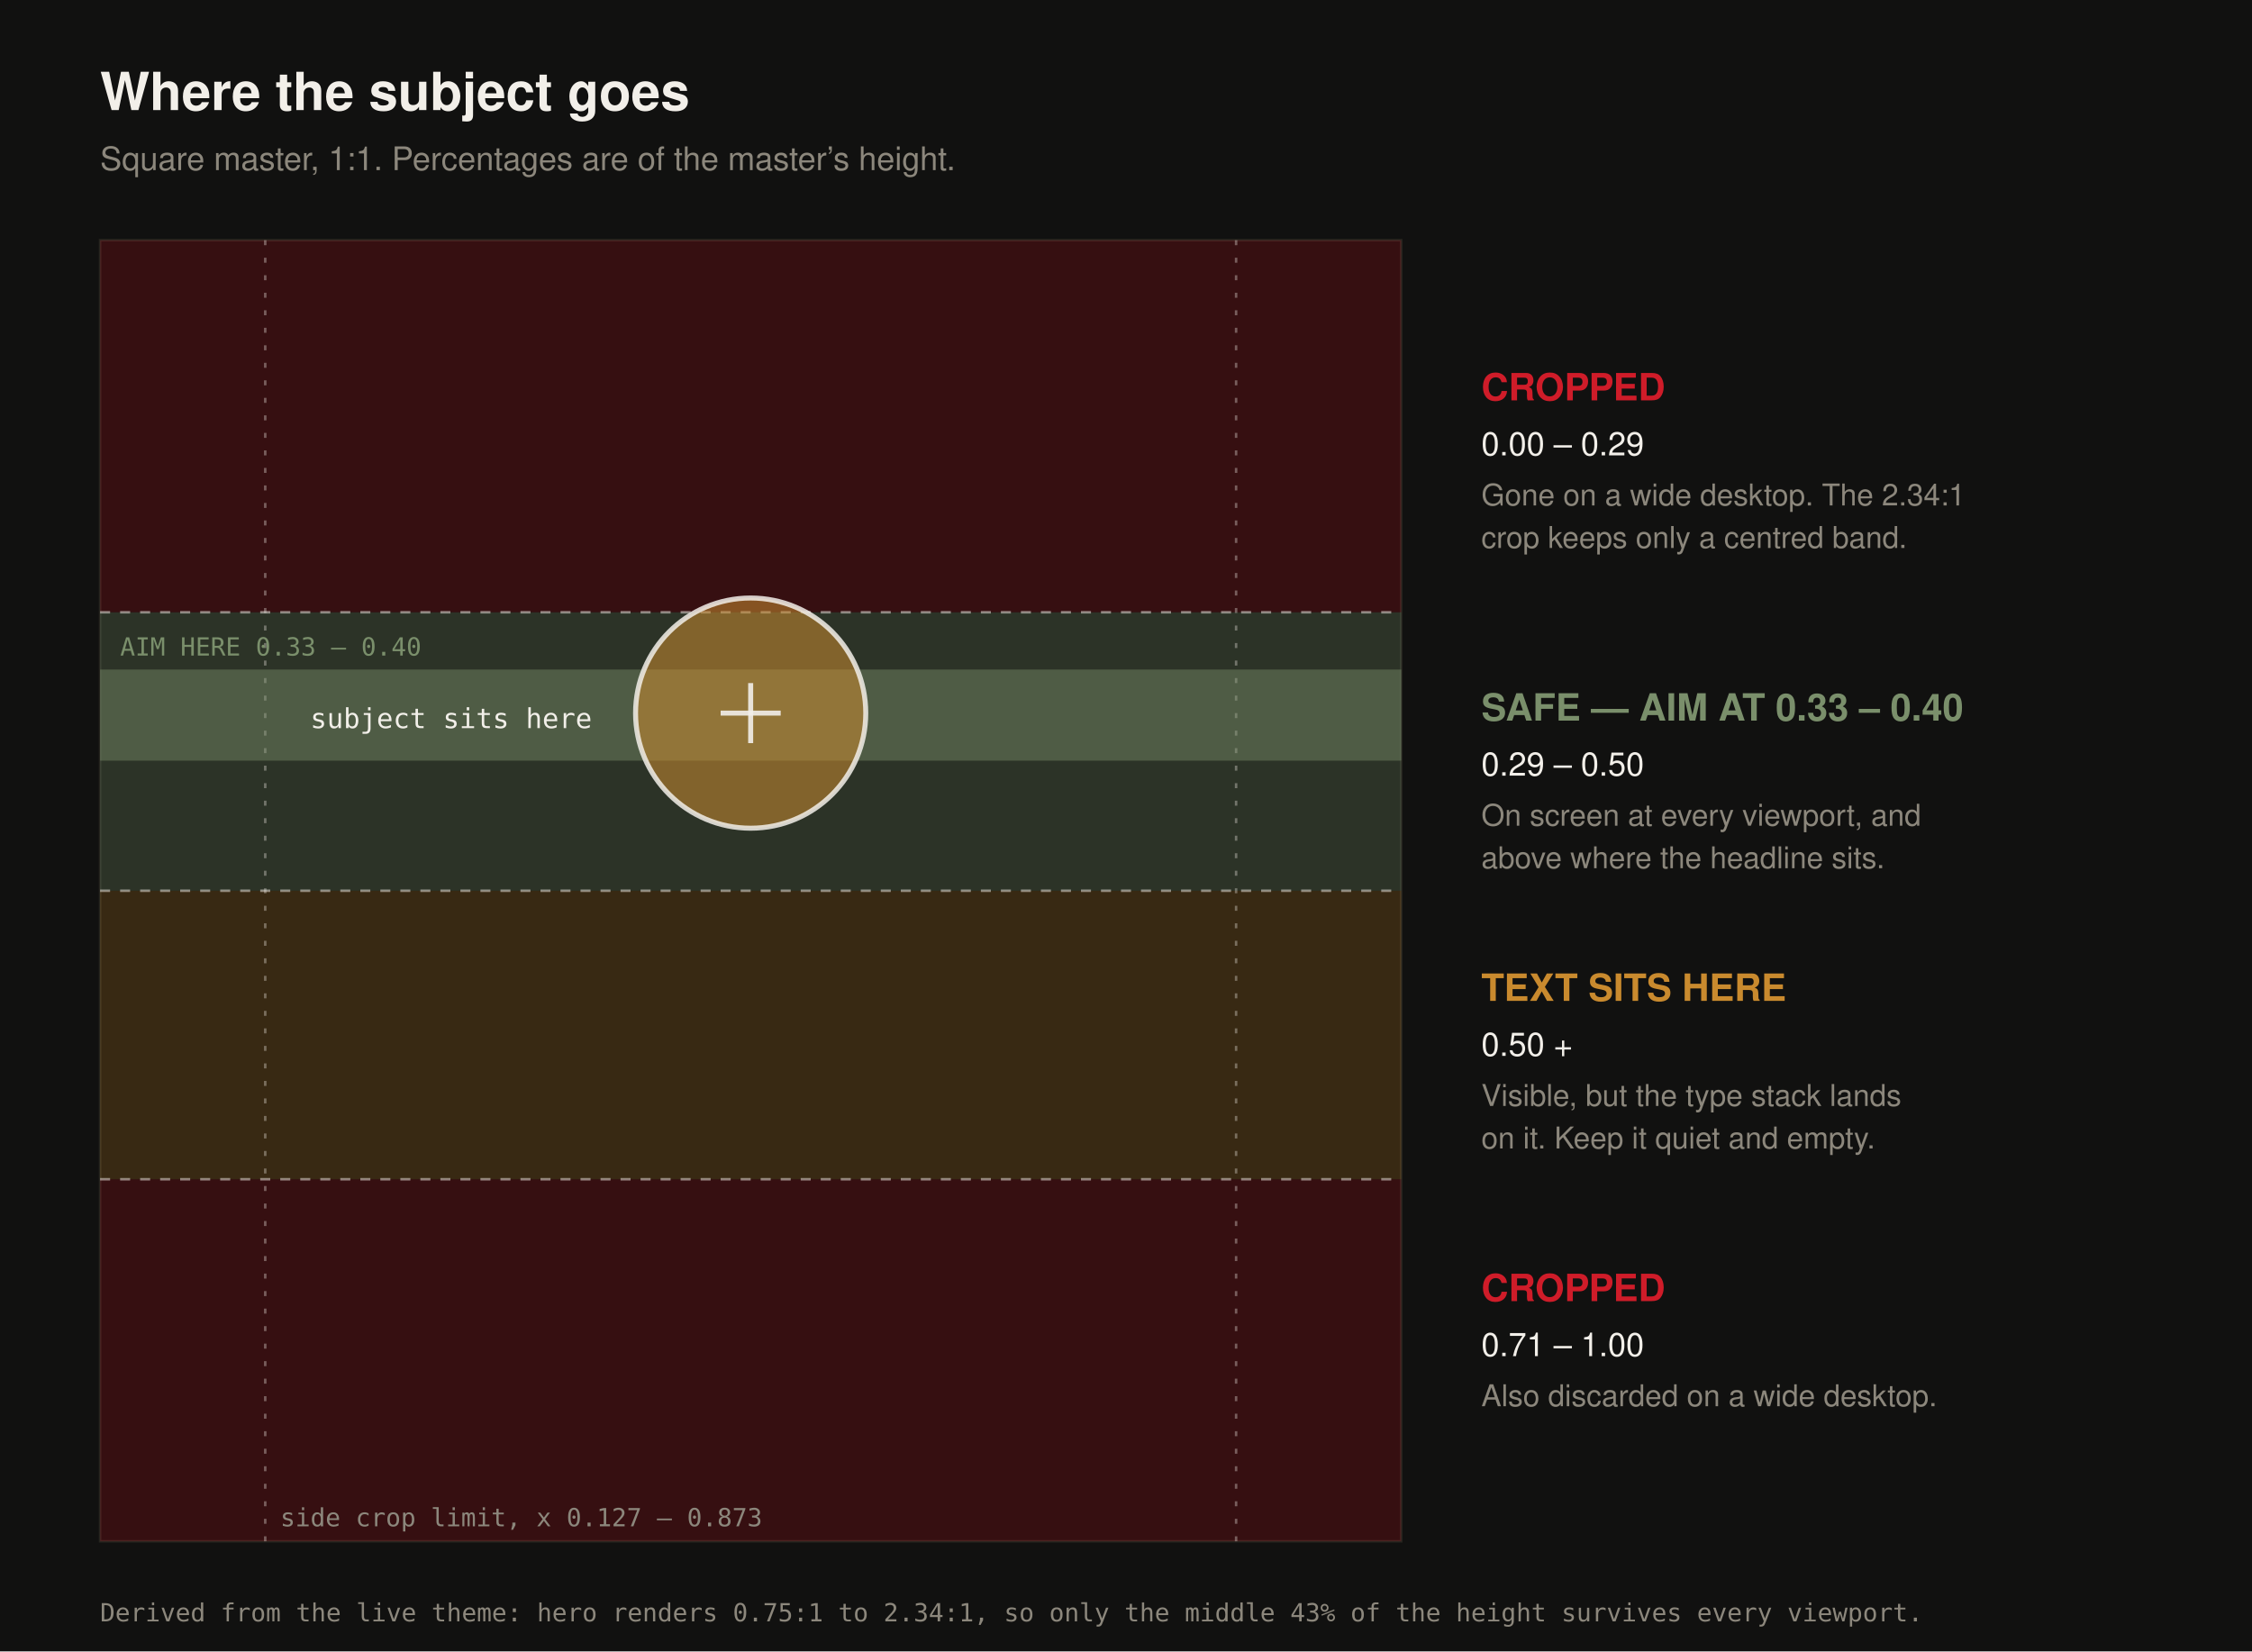
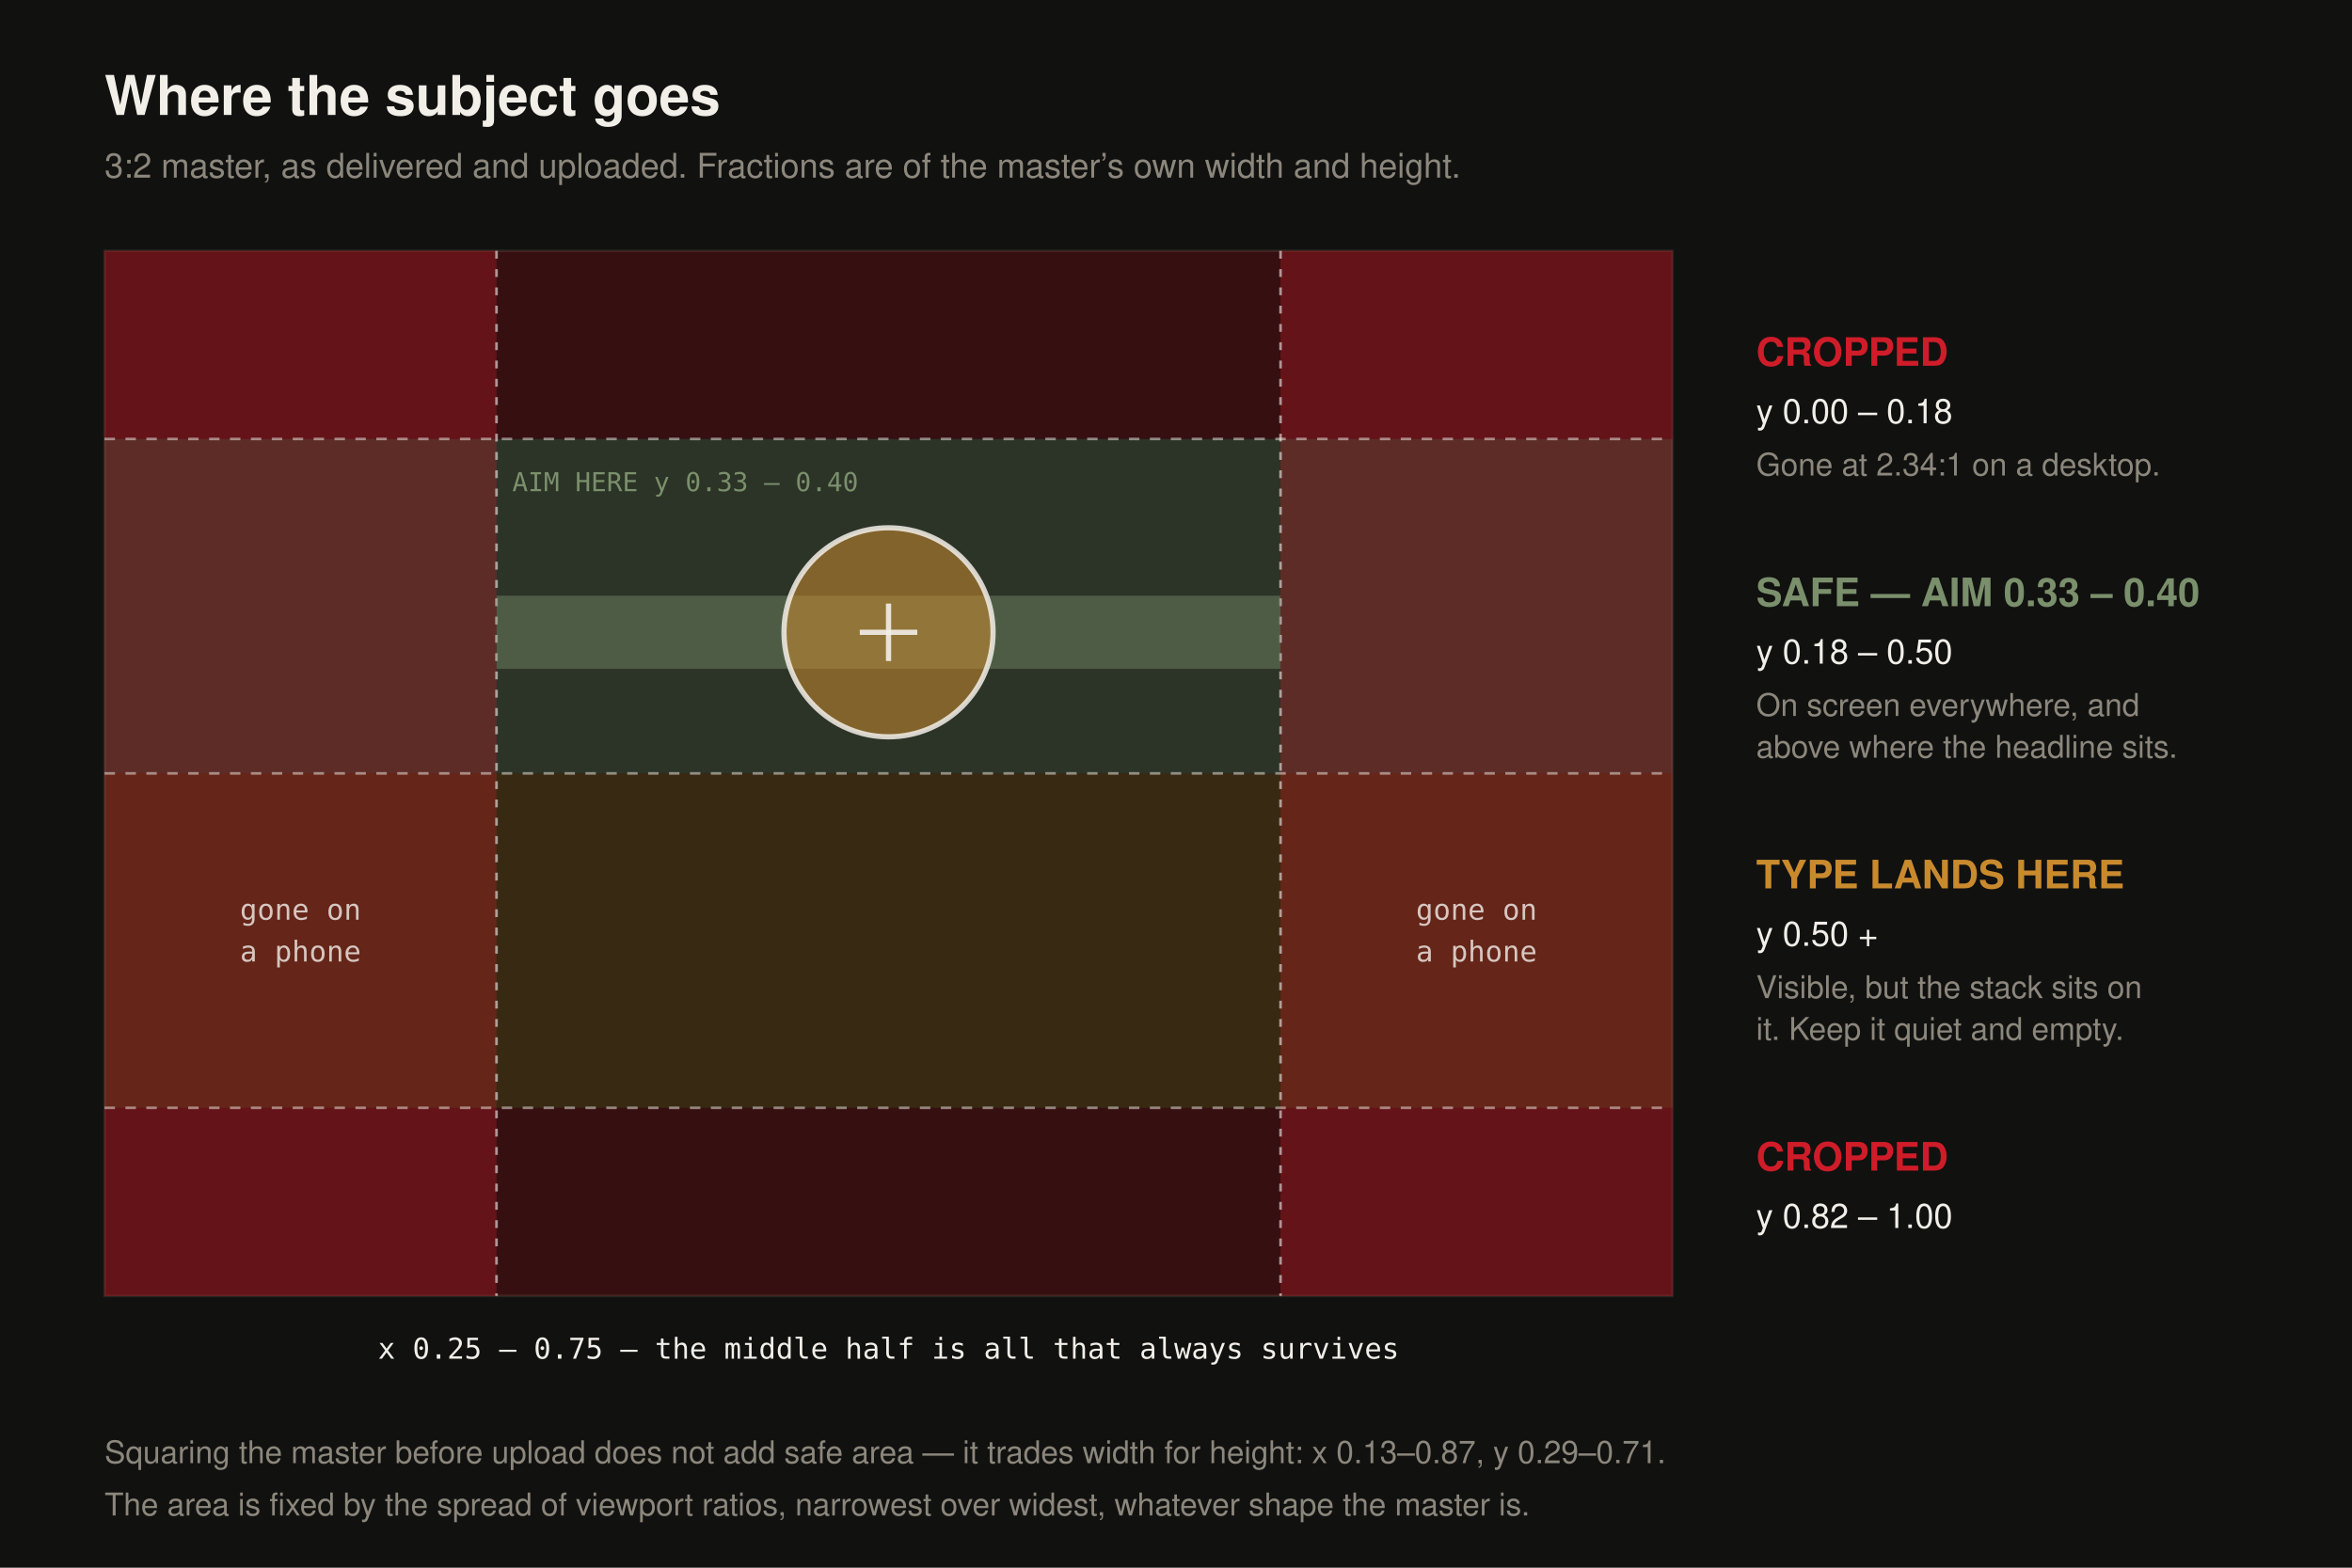
- <svg xmlns="http://www.w3.org/2000/svg" viewBox="0 0 900 660" width="900" height="660" role="img" aria-labelledby="t d">
-   <rect width="900" height="660" fill="#111110" />
+ <svg xmlns="http://www.w3.org/2000/svg" viewBox="0 0 900 600" width="900" height="600" role="img" aria-labelledby="t d">
+   <rect width="900" height="600" fill="#111110" />
  <text x="40" y="44" fill="#F2EFE9" font-family="Archivo, Helvetica, Arial, sans-serif" font-size="21" font-weight="600">Where the subject goes</text>
-   <text x="40" y="68" fill="#8C877C" font-family="Archivo, Helvetica, Arial, sans-serif" font-size="13">Square master, 1:1. Percentages are of the master’s height.</text>
-   <rect x="40" y="96" width="520" height="520" fill="#0B0B0A" stroke="#26251F" />
-   <rect x="40" y="96" width="520" height="148.7" fill="#CF1C29" fill-opacity="0.22" />
-   <rect x="40" y="244.7" width="520" height="111.3" fill="#7A8F6B" fill-opacity="0.30" />
-   <rect x="40" y="356" width="520" height="115.3" fill="#C98A2E" fill-opacity="0.24" />
-   <rect x="40" y="471.3" width="520" height="144.7" fill="#CF1C29" fill-opacity="0.22" />
+   <text x="40" y="68" fill="#8C877C" font-family="Archivo, Helvetica, Arial, sans-serif" font-size="13">3:2 master, as delivered and uploaded. Fractions are of the master’s own width and height.</text>
+   <rect x="40" y="96" width="600" height="400" fill="#0B0B0A" stroke="#26251F" />
+   <rect x="40" y="96" width="600" height="72" fill="#CF1C29" fill-opacity="0.22" />
+   <rect x="40" y="168" width="600" height="128" fill="#7A8F6B" fill-opacity="0.30" />
+   <rect x="40" y="296" width="600" height="128" fill="#C98A2E" fill-opacity="0.24" />
+   <rect x="40" y="424" width="600" height="72" fill="#CF1C29" fill-opacity="0.22" />
+   <rect x="40" y="96" width="150" height="400" fill="#CF1C29" fill-opacity="0.30" />
+   <rect x="490" y="96" width="150" height="400" fill="#CF1C29" fill-opacity="0.30" />
  <g stroke="#F2EFE9" stroke-opacity="0.5" stroke-dasharray="4 4">
-     <line x1="40" y1="244.7" x2="560" y2="244.7" />
-     <line x1="40" y1="356" x2="560" y2="356" />
-     <line x1="40" y1="471.3" x2="560" y2="471.3" />
+     <line x1="40" y1="168" x2="640" y2="168" />
+     <line x1="40" y1="296" x2="640" y2="296" />
+     <line x1="40" y1="424" x2="640" y2="424" />
  </g>
-   <g stroke="#F2EFE9" stroke-opacity="0.35" stroke-dasharray="2 5">
-     <line x1="106" y1="96" x2="106" y2="616" />
-     <line x1="494" y1="96" x2="494" y2="616" />
+   <g stroke="#F2EFE9" stroke-opacity="0.6" stroke-dasharray="3 4">
+     <line x1="190" y1="96" x2="190" y2="496" />
+     <line x1="490" y1="96" x2="490" y2="496" />
  </g>
-   <text x="112" y="610" fill="#8C877C" font-family="IBM Plex Mono, monospace" font-size="10">side crop limit, x 0.127 – 0.873</text>
-   <rect x="40" y="267.6" width="520" height="36.4" fill="#7A8F6B" fill-opacity="0.45" />
-   <text x="48" y="262" fill="#7A8F6B" font-family="Space Mono, IBM Plex Mono, monospace" font-size="10">AIM HERE  0.33 – 0.40</text>
-   <circle cx="300" cy="285" r="46" fill="#C88A30" fill-opacity="0.55" stroke="#F2EFE9" stroke-opacity="0.85" stroke-width="2" />
+   <rect x="190" y="228" width="300" height="28" fill="#7A8F6B" fill-opacity="0.45" />
+   <text x="196" y="188" fill="#7A8F6B" font-family="Space Mono, IBM Plex Mono, monospace" font-size="10">AIM HERE  y 0.33 – 0.40</text>
+   <circle cx="340" cy="242" r="40" fill="#C88A30" fill-opacity="0.55" stroke="#F2EFE9" stroke-opacity="0.85" stroke-width="2" />
  <g stroke="#F2EFE9" stroke-opacity="0.9" stroke-width="2">
-     <line x1="288" y1="285" x2="312" y2="285" />
-     <line x1="300" y1="273" x2="300" y2="297" />
+     <line x1="329" y1="242" x2="351" y2="242" />
+     <line x1="340" y1="231" x2="340" y2="253" />
  </g>
-   <text x="124" y="291" fill="#F2EFE9" font-family="IBM Plex Mono, monospace" font-size="11">subject sits here</text>
+   <text x="115" y="352" fill="#F2EFE9" fill-opacity="0.8" font-family="IBM Plex Mono, monospace" font-size="11" text-anchor="middle">gone on</text>
+   <text x="115" y="368" fill="#F2EFE9" fill-opacity="0.8" font-family="IBM Plex Mono, monospace" font-size="11" text-anchor="middle">a phone</text>
+   <text x="565" y="352" fill="#F2EFE9" fill-opacity="0.8" font-family="IBM Plex Mono, monospace" font-size="11" text-anchor="middle">gone on</text>
+   <text x="565" y="368" fill="#F2EFE9" fill-opacity="0.8" font-family="IBM Plex Mono, monospace" font-size="11" text-anchor="middle">a phone</text>
+   <text x="340" y="520" fill="#F2EFE9" font-family="IBM Plex Mono, monospace" font-size="11" text-anchor="middle">x 0.25 – 0.75 — the middle half is all that always survives</text>
  <g font-family="Archivo, Helvetica, Arial, sans-serif">
-     <text x="592" y="160" fill="#CF1C29" font-size="15" font-weight="600">CROPPED</text>
-     <text x="592" y="182" fill="#F2EFE9" font-size="13">0.00 – 0.29</text>
-     <text x="592" y="202" fill="#8C877C" font-size="12">Gone on a wide desktop. The 2.34:1</text>
-     <text x="592" y="219" fill="#8C877C" font-size="12">crop keeps only a centred band.</text>
-     <text x="592" y="288" fill="#7A8F6B" font-size="15" font-weight="600">SAFE — AIM AT 0.33 – 0.40</text>
-     <text x="592" y="310" fill="#F2EFE9" font-size="13">0.29 – 0.50</text>
-     <text x="592" y="330" fill="#8C877C" font-size="12">On screen at every viewport, and</text>
-     <text x="592" y="347" fill="#8C877C" font-size="12">above where the headline sits.</text>
-     <text x="592" y="400" fill="#C98A2E" font-size="15" font-weight="600">TEXT SITS HERE</text>
-     <text x="592" y="422" fill="#F2EFE9" font-size="13">0.50 +</text>
-     <text x="592" y="442" fill="#8C877C" font-size="12">Visible, but the type stack lands</text>
-     <text x="592" y="459" fill="#8C877C" font-size="12">on it. Keep it quiet and empty.</text>
-     <text x="592" y="520" fill="#CF1C29" font-size="15" font-weight="600">CROPPED</text>
-     <text x="592" y="542" fill="#F2EFE9" font-size="13">0.71 – 1.00</text>
-     <text x="592" y="562" fill="#8C877C" font-size="12">Also discarded on a wide desktop.</text>
+     <text x="672" y="140" fill="#CF1C29" font-size="15" font-weight="600">CROPPED</text>
+     <text x="672" y="162" fill="#F2EFE9" font-size="13">y 0.00 – 0.18</text>
+     <text x="672" y="182" fill="#8C877C" font-size="12">Gone at 2.34:1 on a desktop.</text>
+     <text x="672" y="232" fill="#7A8F6B" font-size="15" font-weight="600">SAFE — AIM 0.33 – 0.40</text>
+     <text x="672" y="254" fill="#F2EFE9" font-size="13">y 0.18 – 0.50</text>
+     <text x="672" y="274" fill="#8C877C" font-size="12">On screen everywhere, and</text>
+     <text x="672" y="290" fill="#8C877C" font-size="12">above where the headline sits.</text>
+     <text x="672" y="340" fill="#C98A2E" font-size="15" font-weight="600">TYPE LANDS HERE</text>
+     <text x="672" y="362" fill="#F2EFE9" font-size="13">y 0.50 +</text>
+     <text x="672" y="382" fill="#8C877C" font-size="12">Visible, but the stack sits on</text>
+     <text x="672" y="398" fill="#8C877C" font-size="12">it. Keep it quiet and empty.</text>
+     <text x="672" y="448" fill="#CF1C29" font-size="15" font-weight="600">CROPPED</text>
+     <text x="672" y="470" fill="#F2EFE9" font-size="13">y 0.82 – 1.00</text>
  </g>
-   <text x="40" y="648" fill="#8C877C" font-family="IBM Plex Mono, monospace" font-size="10">Derived from the live theme: hero renders 0.75:1 to 2.34:1, so only the middle 43% of the height survives every viewport.</text>
+   <text x="40" y="560" fill="#8C877C" font-family="Archivo, Helvetica, Arial, sans-serif" font-size="12">Squaring the master before upload does not add safe area — it trades width for height: x 0.13–0.87, y 0.29–0.71.</text>
+   <text x="40" y="580" fill="#8C877C" font-family="Archivo, Helvetica, Arial, sans-serif" font-size="12">The area is fixed by the spread of viewport ratios, narrowest over widest, whatever shape the master is.</text>
</svg>
